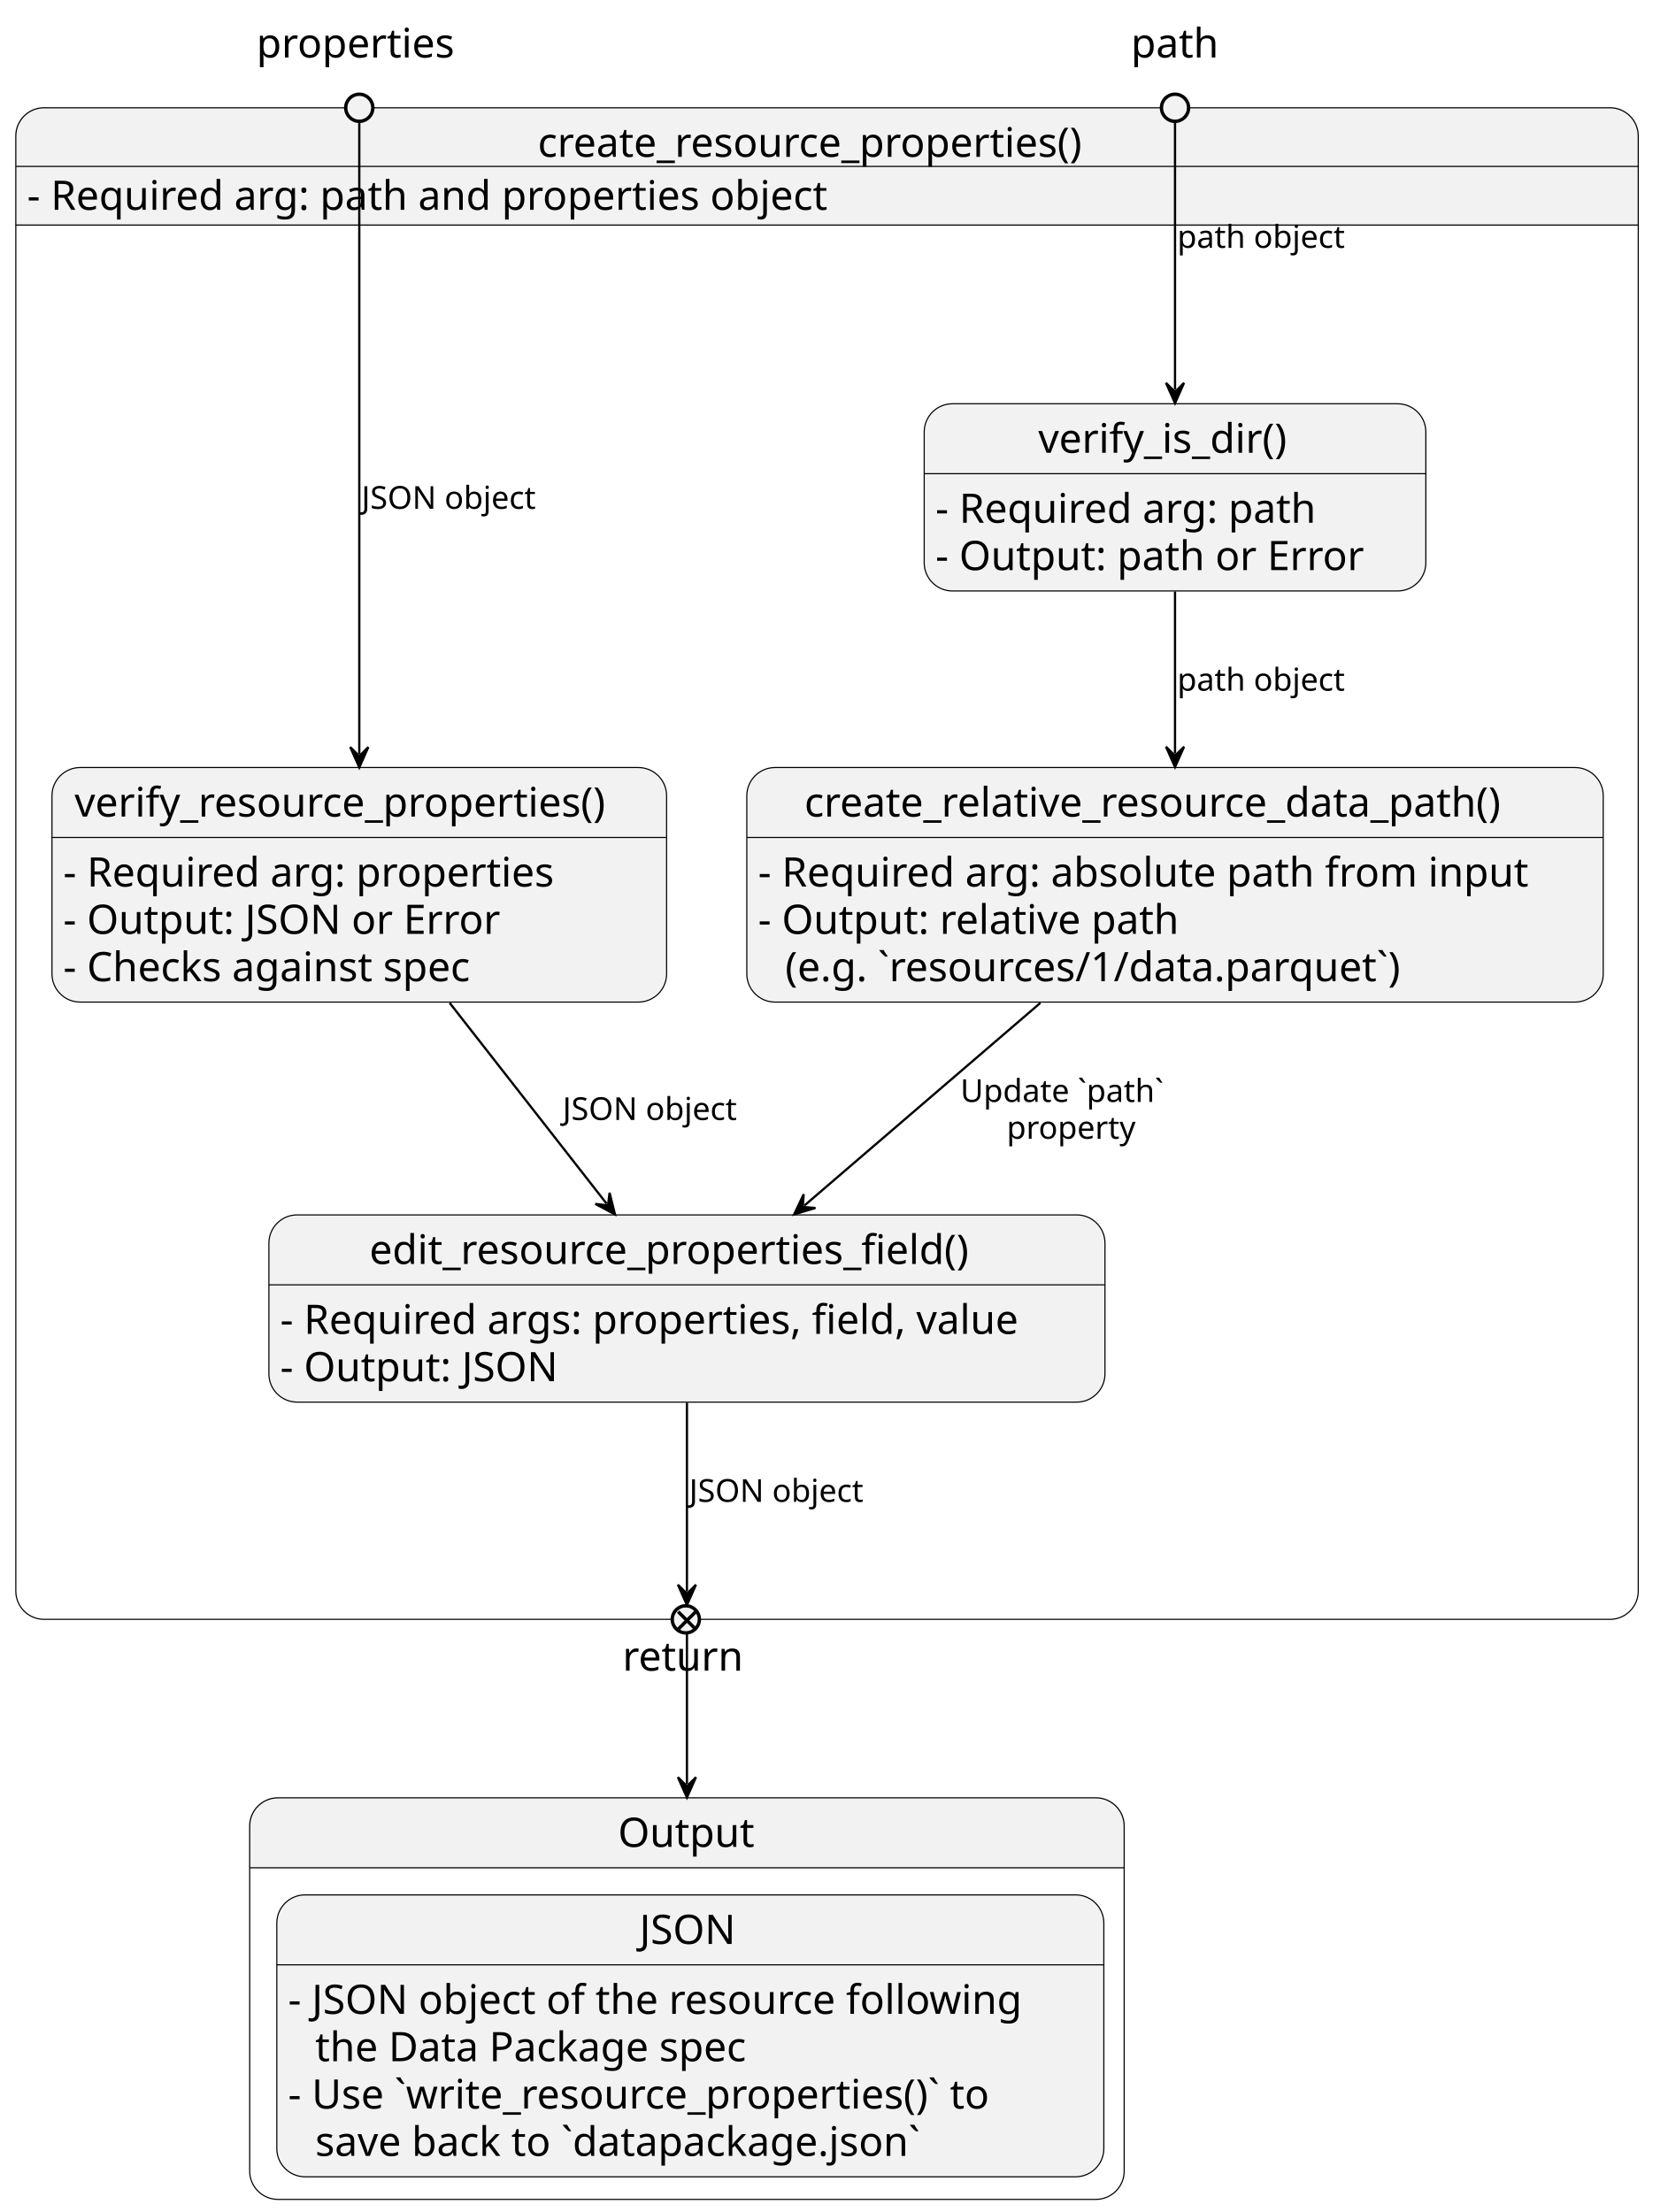
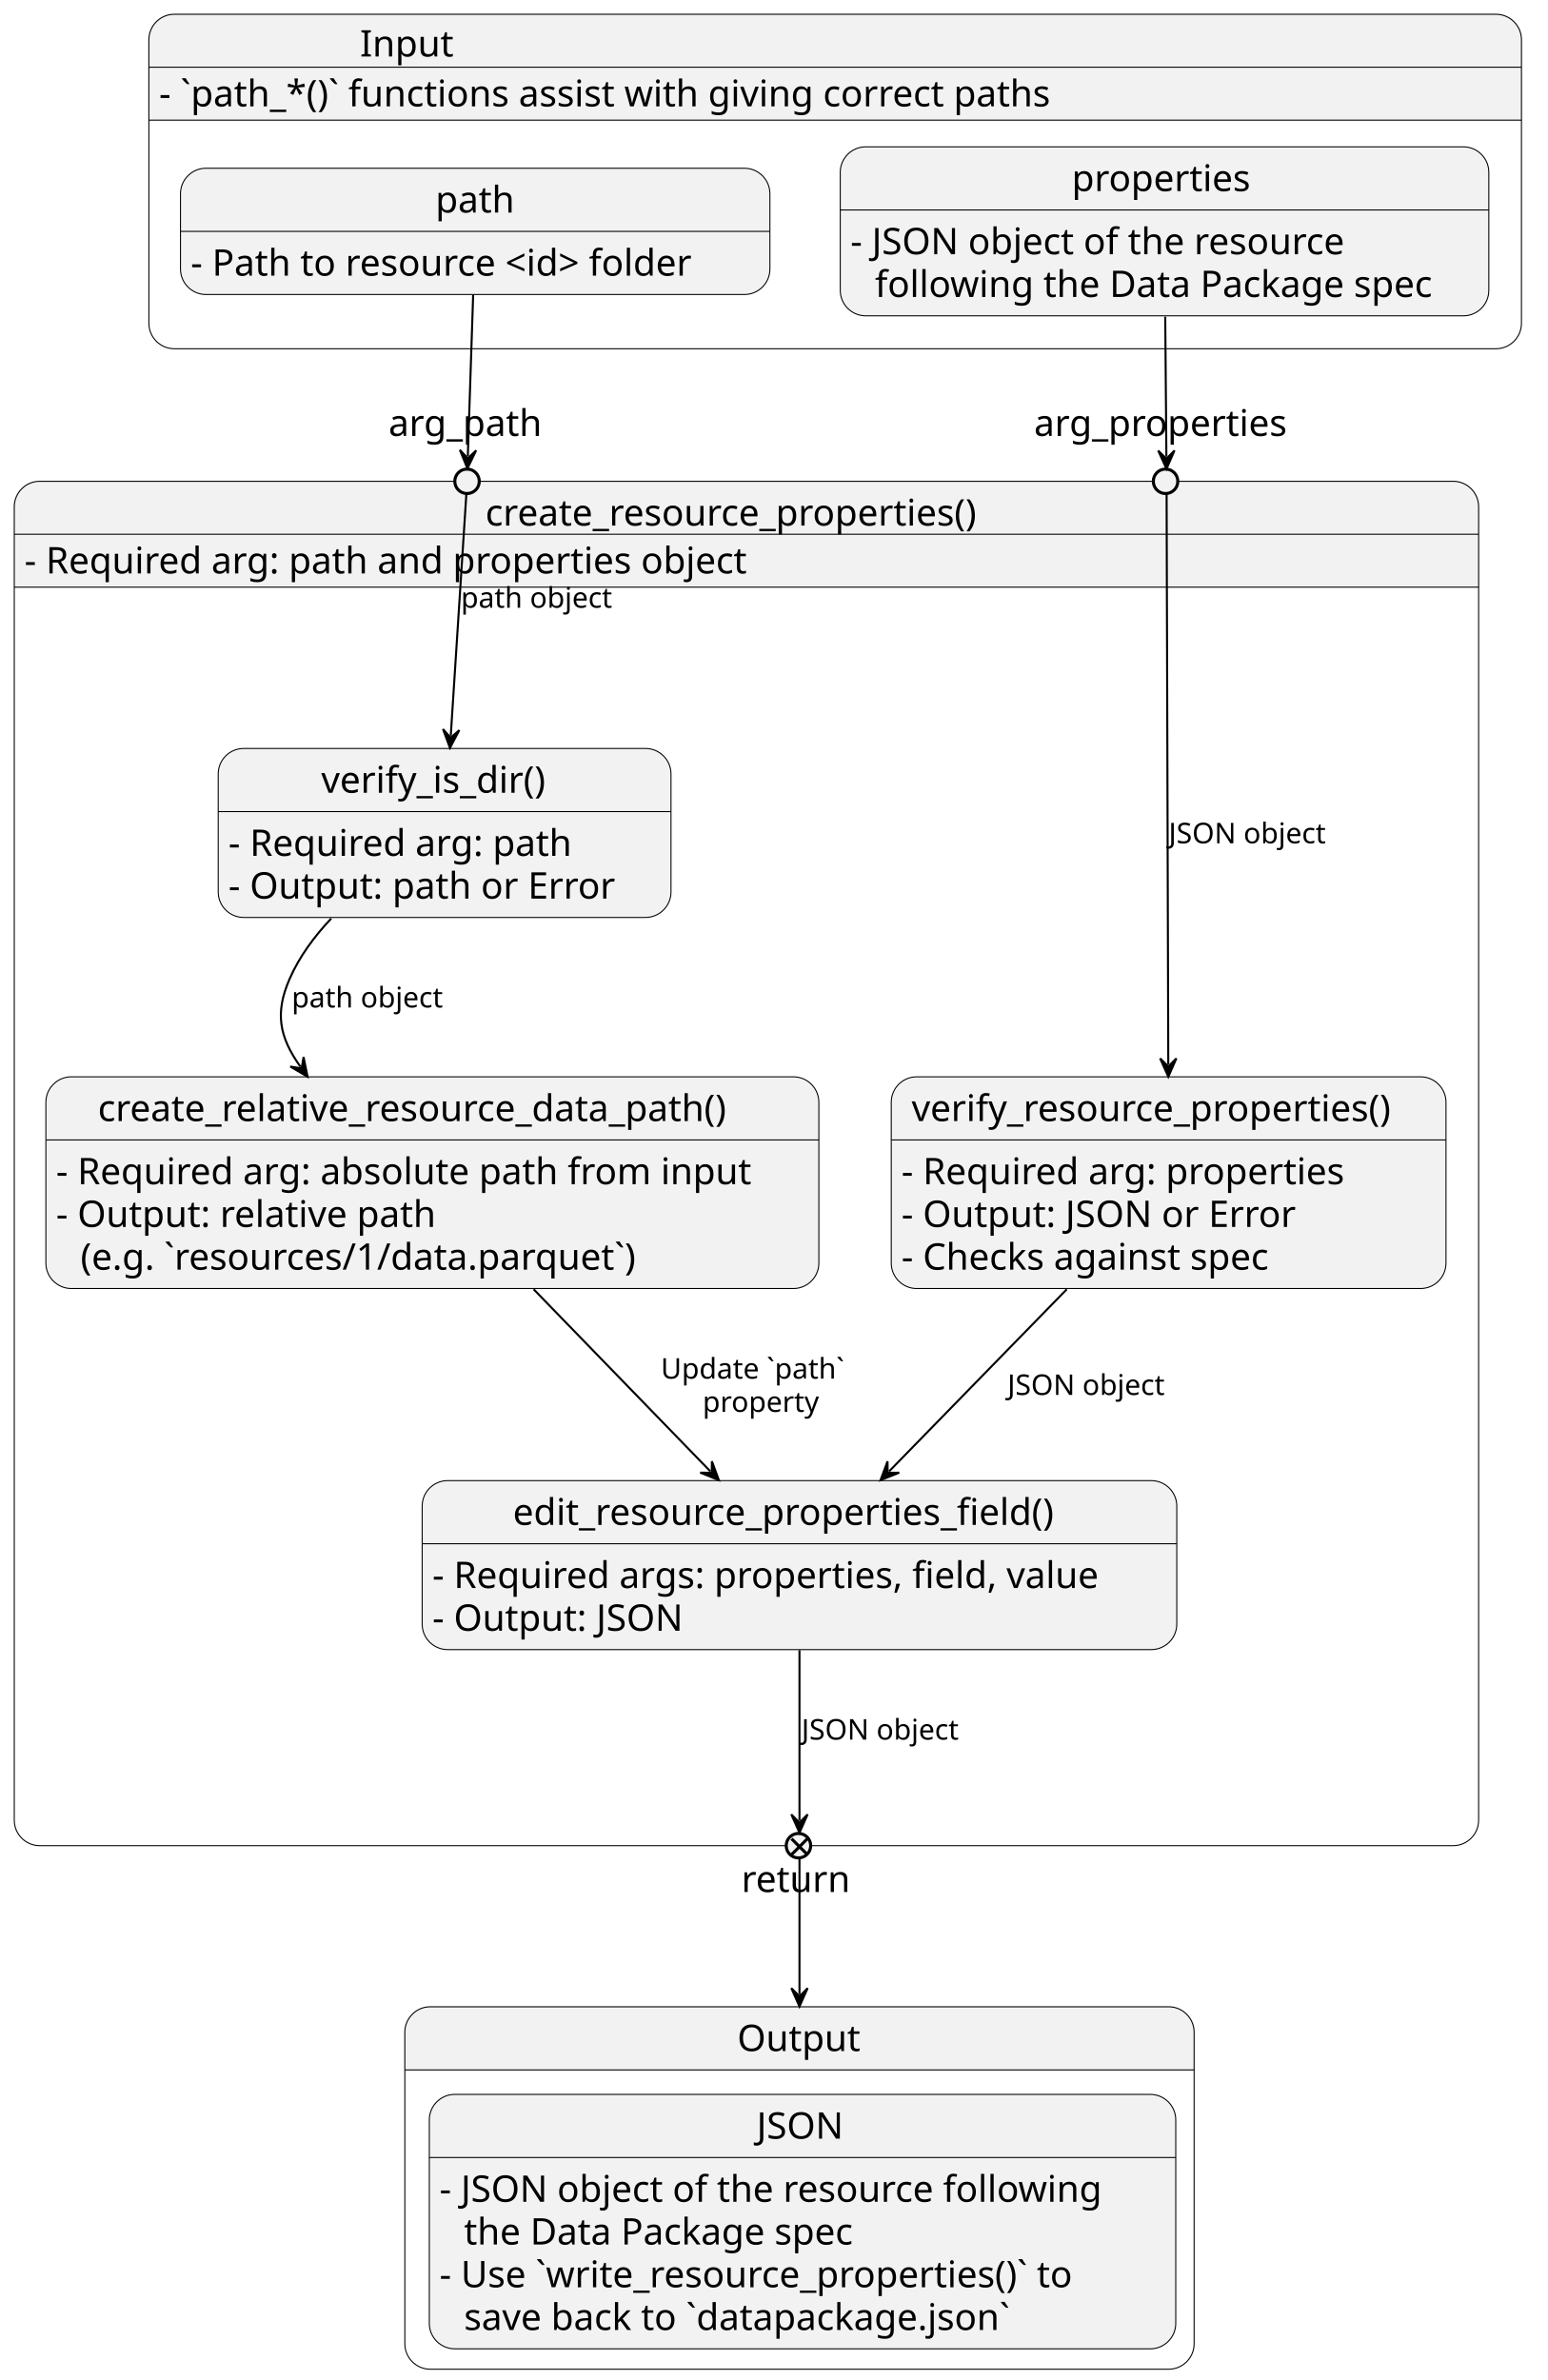
- <svg xmlns="http://www.w3.org/2000/svg" contentStyleType="text/css" height="979px" preserveAspectRatio="none" style="width:738px;height:979px;background:#FFFFFF;" version="1.1" viewBox="0 0 738 979" width="738px" zoomAndPan="magnify">
+ <svg xmlns="http://www.w3.org/2000/svg" contentStyleType="text/css" height="1167px" preserveAspectRatio="none" style="width:759px;height:1167px;background:#FFFFFF;" version="1.1" viewBox="0 0 759 1167" width="759px" zoomAndPan="magnify">
  <defs />
  <g>
+     <g id="cluster_input">
+       <path d="M85.5,7 L733.5,7 A12.5,12.5 0 0 1 746,19.5 L746,58.906 L73,58.906 L73,19.5 A12.5,12.5 0 0 1 85.5,7 " fill="#F2F2F2" style="stroke:#F2F2F2;stroke-width:1.0;" />
+       <rect fill="none" height="164" rx="12.5" ry="12.5" style="stroke:#000000;stroke-width:0.5;" width="673" x="73" y="7" />
+       <line style="stroke:#000000;stroke-width:0.5;" x1="73" x2="746" y1="58.906" y2="58.906" />
+       <line style="stroke:#000000;stroke-width:0.5;" x1="73" x2="746" y1="32.953" y2="32.953" />
+       <text fill="#000000" font-family="Fira Code" font-size="18" lengthAdjust="spacing" textLength="46" x="176.5" y="27.708">Input</text>
+       <text fill="#000000" font-family="Fira Code" font-size="18" lengthAdjust="spacing" textLength="466" x="78" y="52.161">- `path_*()` functions assist with giving correct paths</text>
+     </g>
    <g id="cluster_crp">
-       <path d="M19.5,47.698 L712.5,47.698 A12.5,12.5 0 0 1 725,60.198 L725,99.605 L7,99.605 L7,60.198 A12.5,12.5 0 0 1 19.5,47.698 " fill="#F2F2F2" style="stroke:#F2F2F2;stroke-width:1.0;" />
-       <rect fill="none" height="669" rx="12.5" ry="12.5" style="stroke:#000000;stroke-width:0.5;" width="718" x="7" y="47.698" />
-       <line style="stroke:#000000;stroke-width:0.5;" x1="7" x2="725" y1="99.605" y2="99.605" />
-       <line style="stroke:#000000;stroke-width:0.5;" x1="7" x2="725" y1="73.651" y2="73.651" />
-       <text fill="#000000" font-family="Fira Code" font-size="18" lengthAdjust="spacing" textLength="256" x="238" y="69.406">create_resource_properties()</text>
-       <text fill="#000000" font-family="Fira Code" font-size="18" lengthAdjust="spacing" textLength="375" x="12" y="92.859">- Required arg: path and properties object</text>
+       <path d="M19.5,236 L712.5,236 A12.5,12.5 0 0 1 725,248.5 L725,287.906 L7,287.906 L7,248.5 A12.5,12.5 0 0 1 19.5,236 " fill="#F2F2F2" style="stroke:#F2F2F2;stroke-width:1.0;" />
+       <rect fill="none" height="669" rx="12.5" ry="12.5" style="stroke:#000000;stroke-width:0.5;" width="718" x="7" y="236" />
+       <line style="stroke:#000000;stroke-width:0.5;" x1="7" x2="725" y1="287.906" y2="287.906" />
+       <line style="stroke:#000000;stroke-width:0.5;" x1="7" x2="725" y1="261.953" y2="261.953" />
+       <text fill="#000000" font-family="Fira Code" font-size="18" lengthAdjust="spacing" textLength="256" x="238" y="257.708">create_resource_properties()</text>
+       <text fill="#000000" font-family="Fira Code" font-size="18" lengthAdjust="spacing" textLength="375" x="12" y="281.161">- Required arg: path and properties object</text>
    </g>
-     <text fill="#000000" font-family="Fira Code" font-size="18" lengthAdjust="spacing" textLength="39" x="500.5" y="25.453">path</text>
-     <ellipse cx="520" cy="47.698" fill="#F2F2F2" rx="6" ry="6" style="stroke:#000000;stroke-width:1.5;" />
-     <text fill="#000000" font-family="Fira Code" font-size="18" lengthAdjust="spacing" textLength="91" x="113.5" y="25.453">properties</text>
-     <ellipse cx="159" cy="47.698" fill="#F2F2F2" rx="6" ry="6" style="stroke:#000000;stroke-width:1.5;" />
+     <g id="input.path">
+       <rect fill="#F2F2F2" height="61.906" rx="12.5" ry="12.5" style="stroke:#000000;stroke-width:0.5;" width="289" x="88.5" y="82.5" />
+       <line style="stroke:#000000;stroke-width:0.5;" x1="88.5" x2="377.5" y1="113.453" y2="113.453" />
+       <text fill="#000000" font-family="Fira Code" font-size="18" lengthAdjust="spacing" textLength="39" x="213.5" y="104.208">path</text>
+       <text fill="#000000" font-family="Fira Code" font-size="18" lengthAdjust="spacing" textLength="269" x="93.5" y="135.161">- Path to resource &lt;id&gt; folder</text>
+     </g>
+     <g id="input.properties">
+       <rect fill="#F2F2F2" height="82.859" rx="12.5" ry="12.5" style="stroke:#000000;stroke-width:0.5;" width="318" x="412" y="72" />
+       <line style="stroke:#000000;stroke-width:0.5;" x1="412" x2="730" y1="102.953" y2="102.953" />
+       <text fill="#000000" font-family="Fira Code" font-size="18" lengthAdjust="spacing" textLength="91" x="525.5" y="93.708">properties</text>
+       <text fill="#000000" font-family="Fira Code" font-size="18" lengthAdjust="spacing" textLength="259" x="417" y="124.661">- JSON object of the resource</text>
+       <text fill="#000000" font-family="Fira Code" font-size="18" lengthAdjust="spacing" textLength="286" x="429" y="145.614">following the Data Package spec</text>
+     </g>
+     <text fill="#000000" font-family="Fira Code" font-size="18" lengthAdjust="spacing" textLength="77" x="190.5" y="213.755">arg_path</text>
+     <ellipse cx="229" cy="236" fill="#F2F2F2" rx="6" ry="6" style="stroke:#000000;stroke-width:1.5;" />
+     <text fill="#000000" font-family="Fira Code" font-size="18" lengthAdjust="spacing" textLength="129" x="507" y="213.755">arg_properties</text>
+     <ellipse cx="571.5" cy="236" fill="#F2F2F2" rx="6" ry="6" style="stroke:#000000;stroke-width:1.5;" />
    <g id="crp.vid">
-       <rect fill="#F2F2F2" height="82.859" rx="12.5" ry="12.5" style="stroke:#000000;stroke-width:0.5;" width="222" x="409" y="178.698" />
-       <line style="stroke:#000000;stroke-width:0.5;" x1="409" x2="631" y1="209.651" y2="209.651" />
-       <text fill="#000000" font-family="Fira Code" font-size="18" lengthAdjust="spacing" textLength="121" x="459.5" y="200.406">verify_is_dir()</text>
-       <text fill="#000000" font-family="Fira Code" font-size="18" lengthAdjust="spacing" textLength="180" x="414" y="231.359">- Required arg: path</text>
-       <text fill="#000000" font-family="Fira Code" font-size="18" lengthAdjust="spacing" textLength="202" x="414" y="252.312">- Output: path or Error</text>
+       <rect fill="#F2F2F2" height="82.859" rx="12.5" ry="12.5" style="stroke:#000000;stroke-width:0.5;" width="222" x="107" y="367" />
+       <line style="stroke:#000000;stroke-width:0.5;" x1="107" x2="329" y1="397.953" y2="397.953" />
+       <text fill="#000000" font-family="Fira Code" font-size="18" lengthAdjust="spacing" textLength="121" x="157.5" y="388.708">verify_is_dir()</text>
+       <text fill="#000000" font-family="Fira Code" font-size="18" lengthAdjust="spacing" textLength="180" x="112" y="419.661">- Required arg: path</text>
+       <text fill="#000000" font-family="Fira Code" font-size="18" lengthAdjust="spacing" textLength="202" x="112" y="440.614">- Output: path or Error</text>
    </g>
    <g id="crp.crrdp">
-       <rect fill="#F2F2F2" height="103.812" rx="12.5" ry="12.5" style="stroke:#000000;stroke-width:0.5;" width="379" x="330.5" y="339.698" />
-       <line style="stroke:#000000;stroke-width:0.5;" x1="330.5" x2="709.5" y1="370.651" y2="370.651" />
-       <text fill="#000000" font-family="Fira Code" font-size="18" lengthAdjust="spacing" textLength="328" x="356" y="361.406">create_relative_resource_data_path()</text>
-       <text fill="#000000" font-family="Fira Code" font-size="18" lengthAdjust="spacing" textLength="359" x="335.5" y="392.359">- Required arg: absolute path from input</text>
-       <text fill="#000000" font-family="Fira Code" font-size="18" lengthAdjust="spacing" textLength="199" x="335.5" y="413.312">- Output: relative path</text>
-       <text fill="#000000" font-family="Fira Code" font-size="18" lengthAdjust="spacing" textLength="293" x="347.5" y="434.266">(e.g. `resources/1/data.parquet`)</text>
+       <rect fill="#F2F2F2" height="103.812" rx="12.5" ry="12.5" style="stroke:#000000;stroke-width:0.5;" width="379" x="22.5" y="528" />
+       <line style="stroke:#000000;stroke-width:0.5;" x1="22.5" x2="401.5" y1="558.953" y2="558.953" />
+       <text fill="#000000" font-family="Fira Code" font-size="18" lengthAdjust="spacing" textLength="328" x="48" y="549.708">create_relative_resource_data_path()</text>
+       <text fill="#000000" font-family="Fira Code" font-size="18" lengthAdjust="spacing" textLength="359" x="27.5" y="580.661">- Required arg: absolute path from input</text>
+       <text fill="#000000" font-family="Fira Code" font-size="18" lengthAdjust="spacing" textLength="199" x="27.5" y="601.614">- Output: relative path</text>
+       <text fill="#000000" font-family="Fira Code" font-size="18" lengthAdjust="spacing" textLength="293" x="39.5" y="622.567">(e.g. `resources/1/data.parquet`)</text>
    </g>
    <g id="crp.vrp">
-       <rect fill="#F2F2F2" height="103.812" rx="12.5" ry="12.5" style="stroke:#000000;stroke-width:0.5;" width="272" x="23" y="339.698" />
-       <line style="stroke:#000000;stroke-width:0.5;" x1="23" x2="295" y1="370.651" y2="370.651" />
-       <text fill="#000000" font-family="Fira Code" font-size="18" lengthAdjust="spacing" textLength="252" x="33" y="361.406">verify_resource_properties()</text>
-       <text fill="#000000" font-family="Fira Code" font-size="18" lengthAdjust="spacing" textLength="232" x="28" y="392.359">- Required arg: properties</text>
-       <text fill="#000000" font-family="Fira Code" font-size="18" lengthAdjust="spacing" textLength="208" x="28" y="413.312">- Output: JSON or Error</text>
-       <text fill="#000000" font-family="Fira Code" font-size="18" lengthAdjust="spacing" textLength="188" x="28" y="434.266">- Checks against spec</text>
+       <rect fill="#F2F2F2" height="103.812" rx="12.5" ry="12.5" style="stroke:#000000;stroke-width:0.5;" width="272" x="437" y="528" />
+       <line style="stroke:#000000;stroke-width:0.5;" x1="437" x2="709" y1="558.953" y2="558.953" />
+       <text fill="#000000" font-family="Fira Code" font-size="18" lengthAdjust="spacing" textLength="252" x="447" y="549.708">verify_resource_properties()</text>
+       <text fill="#000000" font-family="Fira Code" font-size="18" lengthAdjust="spacing" textLength="232" x="442" y="580.661">- Required arg: properties</text>
+       <text fill="#000000" font-family="Fira Code" font-size="18" lengthAdjust="spacing" textLength="208" x="442" y="601.614">- Output: JSON or Error</text>
+       <text fill="#000000" font-family="Fira Code" font-size="18" lengthAdjust="spacing" textLength="188" x="442" y="622.567">- Checks against spec</text>
    </g>
    <g id="crp.erpf">
-       <rect fill="#F2F2F2" height="82.859" rx="12.5" ry="12.5" style="stroke:#000000;stroke-width:0.5;" width="370" x="119" y="537.698" />
-       <line style="stroke:#000000;stroke-width:0.5;" x1="119" x2="489" y1="568.651" y2="568.651" />
-       <text fill="#000000" font-family="Fira Code" font-size="18" lengthAdjust="spacing" textLength="281" x="163.5" y="559.406">edit_resource_properties_field()</text>
-       <text fill="#000000" font-family="Fira Code" font-size="18" lengthAdjust="spacing" textLength="350" x="124" y="590.359">- Required args: properties, field, value</text>
-       <text fill="#000000" font-family="Fira Code" font-size="18" lengthAdjust="spacing" textLength="131" x="124" y="611.312">- Output: JSON</text>
+       <rect fill="#F2F2F2" height="82.859" rx="12.5" ry="12.5" style="stroke:#000000;stroke-width:0.5;" width="370" x="207" y="726" />
+       <line style="stroke:#000000;stroke-width:0.5;" x1="207" x2="577" y1="756.953" y2="756.953" />
+       <text fill="#000000" font-family="Fira Code" font-size="18" lengthAdjust="spacing" textLength="281" x="251.5" y="747.708">edit_resource_properties_field()</text>
+       <text fill="#000000" font-family="Fira Code" font-size="18" lengthAdjust="spacing" textLength="350" x="212" y="778.661">- Required args: properties, field, value</text>
+       <text fill="#000000" font-family="Fira Code" font-size="18" lengthAdjust="spacing" textLength="131" x="212" y="799.614">- Output: JSON</text>
    </g>
-     <text fill="#000000" font-family="Fira Code" font-size="18" lengthAdjust="spacing" textLength="56" x="275.5" y="739.406">return</text>
-     <ellipse cx="303.5" cy="716.698" fill="#F2F2F2" rx="6" ry="6" style="stroke:#000000;stroke-width:1.5;" />
-     <line style="stroke:#000000;stroke-width:1.5;" x1="307.889" x2="300.111" y1="721.087" y2="713.309" />
-     <line style="stroke:#000000;stroke-width:1.5;" x1="307.889" x2="300.111" y1="713.309" y2="721.087" />
-     <path d="M123,795.698 L485,795.698 A12.5,12.5 0 0 1 497.5,808.198 L497.5,826.651 L110.5,826.651 L110.5,808.198 A12.5,12.5 0 0 1 123,795.698 " fill="#F2F2F2" style="stroke:#F2F2F2;stroke-width:1.0;" />
-     <rect fill="none" height="177.719" rx="12.5" ry="12.5" style="stroke:#000000;stroke-width:0.5;" width="387" x="110.5" y="795.698" />
-     <line style="stroke:#000000;stroke-width:0.5;" x1="110.5" x2="497.5" y1="826.651" y2="826.651" />
-     <text fill="#000000" font-family="Fira Code" font-size="18" lengthAdjust="spacing" textLength="61" x="273.5" y="817.406">Output</text>
+     <text fill="#000000" font-family="Fira Code" font-size="18" lengthAdjust="spacing" textLength="56" x="363.5" y="927.708">return</text>
+     <ellipse cx="391.5" cy="905" fill="#F2F2F2" rx="6" ry="6" style="stroke:#000000;stroke-width:1.5;" />
+     <line style="stroke:#000000;stroke-width:1.5;" x1="395.889" x2="388.111" y1="909.389" y2="901.611" />
+     <line style="stroke:#000000;stroke-width:1.5;" x1="395.889" x2="388.111" y1="901.611" y2="909.389" />
+     <path d="M211,984 L573,984 A12.5,12.5 0 0 1 585.5,996.5 L585.5,1014.953 L198.5,1014.953 L198.5,996.5 A12.5,12.5 0 0 1 211,984 " fill="#F2F2F2" style="stroke:#F2F2F2;stroke-width:1.0;" />
+     <rect fill="none" height="177.719" rx="12.5" ry="12.5" style="stroke:#000000;stroke-width:0.5;" width="387" x="198.5" y="984" />
+     <line style="stroke:#000000;stroke-width:0.5;" x1="198.5" x2="585.5" y1="1014.953" y2="1014.953" />
+     <text fill="#000000" font-family="Fira Code" font-size="18" lengthAdjust="spacing" textLength="61" x="361.5" y="1005.708">Output</text>
    <g id="output.json_output">
-       <rect fill="#F2F2F2" height="124.766" rx="12.5" ry="12.5" style="stroke:#000000;stroke-width:0.5;" width="366" x="122.5" y="838.651" />
-       <line style="stroke:#000000;stroke-width:0.5;" x1="122.5" x2="488.5" y1="869.605" y2="869.605" />
-       <text fill="#000000" font-family="Fira Code" font-size="18" lengthAdjust="spacing" textLength="45" x="283" y="860.359">JSON</text>
-       <text fill="#000000" font-family="Fira Code" font-size="18" lengthAdjust="spacing" textLength="346" x="127.5" y="891.312">- JSON object of the resource following</text>
-       <text fill="#000000" font-family="Fira Code" font-size="18" lengthAdjust="spacing" textLength="199" x="139.5" y="912.266">the Data Package spec</text>
-       <text fill="#000000" font-family="Fira Code" font-size="18" lengthAdjust="spacing" textLength="341" x="127.5" y="933.219">- Use `write_resource_properties()` to</text>
-       <text fill="#000000" font-family="Fira Code" font-size="18" lengthAdjust="spacing" textLength="285" x="139.5" y="954.172">save back to `datapackage.json`</text>
+       <rect fill="#F2F2F2" height="124.766" rx="12.5" ry="12.5" style="stroke:#000000;stroke-width:0.5;" width="366" x="210.5" y="1026.953" />
+       <line style="stroke:#000000;stroke-width:0.5;" x1="210.5" x2="576.5" y1="1057.906" y2="1057.906" />
+       <text fill="#000000" font-family="Fira Code" font-size="18" lengthAdjust="spacing" textLength="45" x="371" y="1048.661">JSON</text>
+       <text fill="#000000" font-family="Fira Code" font-size="18" lengthAdjust="spacing" textLength="346" x="215.5" y="1079.614">- JSON object of the resource following</text>
+       <text fill="#000000" font-family="Fira Code" font-size="18" lengthAdjust="spacing" textLength="199" x="227.5" y="1100.567">the Data Package spec</text>
+       <text fill="#000000" font-family="Fira Code" font-size="18" lengthAdjust="spacing" textLength="341" x="215.5" y="1121.521">- Use `write_resource_properties()` to</text>
+       <text fill="#000000" font-family="Fira Code" font-size="18" lengthAdjust="spacing" textLength="285" x="227.5" y="1142.474">save back to `datapackage.json`</text>
    </g>
-     <g id="link_path_vid">
-       <path d="M520,53.988 C520,72.538 520,129.808 520,172.448 " fill="none" id="path-to-vid" style="stroke:#000000;stroke-width:1.0;" />
-       <polygon fill="#000000" points="520,178.448,524,169.448,520,173.448,516,169.448,520,178.448" style="stroke:#000000;stroke-width:1.0;" />
-       <text fill="#000000" font-family="sans-serif" font-size="14" lengthAdjust="spacing" textLength="78" x="521" y="109.693">path object</text>
+     <g id="link_path_arg_path">
+       <path d="M232,144.6 C231.04,173.6 229.858,209.153 229.378,223.723 " fill="none" id="path-to-arg_path" style="stroke:#000000;stroke-width:1.0;" />
+       <polygon fill="#000000" points="229.18,229.72,233.474,220.857,229.345,224.723,225.478,220.593,229.18,229.72" style="stroke:#000000;stroke-width:1.0;" />
+     </g>
+     <g id="link_properties_arg_properties">
+       <path d="M571.34,155.3 C571.57,183.15 571.798,211.23 571.908,223.92 " fill="none" id="properties-to-arg_properties" style="stroke:#000000;stroke-width:1.0;" />
+       <polygon fill="#000000" points="571.96,229.92,575.882,220.886,571.917,224.92,567.882,220.955,571.96,229.92" style="stroke:#000000;stroke-width:1.0;" />
+     </g>
+     <g id="link_arg_path_vid">
+       <path d="M228.66,242.29 C227.46,260.84 223.766,318.122 221.016,360.762 " fill="none" id="arg_path-to-vid" style="stroke:#000000;stroke-width:1.0;" />
+       <polygon fill="#000000" points="220.63,366.75,225.201,358.026,220.952,361.76,217.218,357.511,220.63,366.75" style="stroke:#000000;stroke-width:1.0;" />
+       <text fill="#000000" font-family="sans-serif" font-size="14" lengthAdjust="spacing" textLength="78" x="226" y="297.995">path object</text>
    </g>
    <g id="link_vid_crrdp">
-       <path d="M520,261.798 C520,285.108 520,308.598 520,333.488 " fill="none" id="vid-to-crrdp" style="stroke:#000000;stroke-width:1.0;" />
-       <polygon fill="#000000" points="520,339.488,524,330.488,520,334.488,516,330.488,520,339.488" style="stroke:#000000;stroke-width:1.0;" />
-       <text fill="#000000" font-family="sans-serif" font-size="14" lengthAdjust="spacing" textLength="78" x="521" y="305.693">path object</text>
+       <path d="M162.4,450.37 C154.1,459.15 146.75,469.11 142,480 C134.76,496.59 136.794,508.327 147.324,523.077 " fill="none" id="vid-to-crrdp" style="stroke:#000000;stroke-width:1.0;" />
+       <polygon fill="#000000" points="150.81,527.96,148.836,518.311,147.905,523.891,142.325,522.959,150.81,527.96" style="stroke:#000000;stroke-width:1.0;" />
+       <text fill="#000000" font-family="sans-serif" font-size="14" lengthAdjust="spacing" textLength="78" x="143" y="493.995">path object</text>
    </g>
-     <g id="link_properties_vrp">
-       <path d="M159,53.798 C159,85.168 159,247.428 159,333.658 " fill="none" id="properties-to-vrp" style="stroke:#000000;stroke-width:1.0;" />
-       <polygon fill="#000000" points="159,339.658,163,330.658,159,334.658,155,330.658,159,339.658" style="stroke:#000000;stroke-width:1.0;" />
-       <text fill="#000000" font-family="sans-serif" font-size="14" lengthAdjust="spacing" textLength="80" x="160" y="225.193">JSON object</text>
+     <g id="link_arg_properties_vrp">
+       <path d="M572.01,242.1 C572.11,273.47 572.583,435.73 572.833,521.96 " fill="none" id="arg_properties-to-vrp" style="stroke:#000000;stroke-width:1.0;" />
+       <polygon fill="#000000" points="572.85,527.96,576.824,518.948,572.836,522.96,568.824,518.972,572.85,527.96" style="stroke:#000000;stroke-width:1.0;" />
+       <text fill="#000000" font-family="sans-serif" font-size="14" lengthAdjust="spacing" textLength="80" x="573" y="413.495">JSON object</text>
    </g>
    <g id="link_crrdp_erpf">
-       <path d="M460.41,443.878 C426.07,473.368 388.041,506.019 355.991,533.549 " fill="none" id="crrdp-to-erpf" style="stroke:#000000;stroke-width:1.0;" />
-       <polygon fill="#000000" points="351.44,537.458,360.873,534.628,355.233,534.2,355.661,528.56,351.44,537.458" style="stroke:#000000;stroke-width:1.0;" />
-       <text fill="#000000" font-family="sans-serif" font-size="14" lengthAdjust="spacing" textLength="99" x="425" y="487.693">Update `path`</text>
-       <text fill="#000000" font-family="sans-serif" font-size="14" lengthAdjust="spacing" textLength="58" x="445.5" y="503.99">property</text>
+       <path d="M261.66,632.18 C290.28,661.67 321.582,693.924 348.292,721.454 " fill="none" id="crrdp-to-erpf" style="stroke:#000000;stroke-width:1.0;" />
+       <polygon fill="#000000" points="352.47,725.76,349.074,716.515,348.988,722.171,343.332,722.086,352.47,725.76" style="stroke:#000000;stroke-width:1.0;" />
+       <text fill="#000000" font-family="sans-serif" font-size="14" lengthAdjust="spacing" textLength="99" x="324" y="675.995">Update `path`</text>
+       <text fill="#000000" font-family="sans-serif" font-size="14" lengthAdjust="spacing" textLength="58" x="344.5" y="692.292">property</text>
    </g>
    <g id="link_vrp_erpf">
-       <path d="M199.01,443.878 C222.06,473.368 246.946,505.2 268.456,532.73 " fill="none" id="vrp-to-erpf" style="stroke:#000000;stroke-width:1.0;" />
-       <polygon fill="#000000" points="272.15,537.458,269.761,527.904,269.072,533.518,263.457,532.829,272.15,537.458" style="stroke:#000000;stroke-width:1.0;" />
-       <text fill="#000000" font-family="sans-serif" font-size="14" lengthAdjust="spacing" textLength="80" x="249" y="495.693">JSON object</text>
+       <path d="M523.06,632.18 C494.29,661.67 462.8,693.935 435.94,721.465 " fill="none" id="vrp-to-erpf" style="stroke:#000000;stroke-width:1.0;" />
+       <polygon fill="#000000" points="431.75,725.76,440.898,722.111,435.242,722.181,435.172,716.525,431.75,725.76" style="stroke:#000000;stroke-width:1.0;" />
+       <text fill="#000000" font-family="sans-serif" font-size="14" lengthAdjust="spacing" textLength="80" x="494" y="683.995">JSON object</text>
    </g>
    <g id="link_erpf_return">
-       <path d="M304,620.848 C304,653.278 304,689.628 304,704.368 " fill="none" id="erpf-to-return" style="stroke:#000000;stroke-width:1.0;" />
-       <polygon fill="#000000" points="304,710.368,308,701.368,304,705.368,300,701.368,304,710.368" style="stroke:#000000;stroke-width:1.0;" />
-       <text fill="#000000" font-family="sans-serif" font-size="14" lengthAdjust="spacing" textLength="80" x="305" y="664.693">JSON object</text>
+       <path d="M392,809.15 C392,841.58 392,877.93 392,892.67 " fill="none" id="erpf-to-return" style="stroke:#000000;stroke-width:1.0;" />
+       <polygon fill="#000000" points="392,898.67,396,889.67,392,893.67,388,889.67,392,898.67" style="stroke:#000000;stroke-width:1.0;" />
+       <text fill="#000000" font-family="sans-serif" font-size="14" lengthAdjust="spacing" textLength="80" x="393" y="852.995">JSON object</text>
    </g>
    <g id="link_return_output">
-       <path d="M304,722.848 C304,734.558 304,758.578 304,789.558 " fill="none" id="return-to-output" style="stroke:#000000;stroke-width:1.0;" />
-       <polygon fill="#000000" points="304,795.558,308,786.558,304,790.558,300,786.558,304,795.558" style="stroke:#000000;stroke-width:1.0;" />
+       <path d="M392,911.15 C392,922.86 392,946.88 392,977.86 " fill="none" id="return-to-output" style="stroke:#000000;stroke-width:1.0;" />
+       <polygon fill="#000000" points="392,983.86,396,974.86,392,978.86,388,974.86,392,983.86" style="stroke:#000000;stroke-width:1.0;" />
    </g>
  </g>
</svg>
